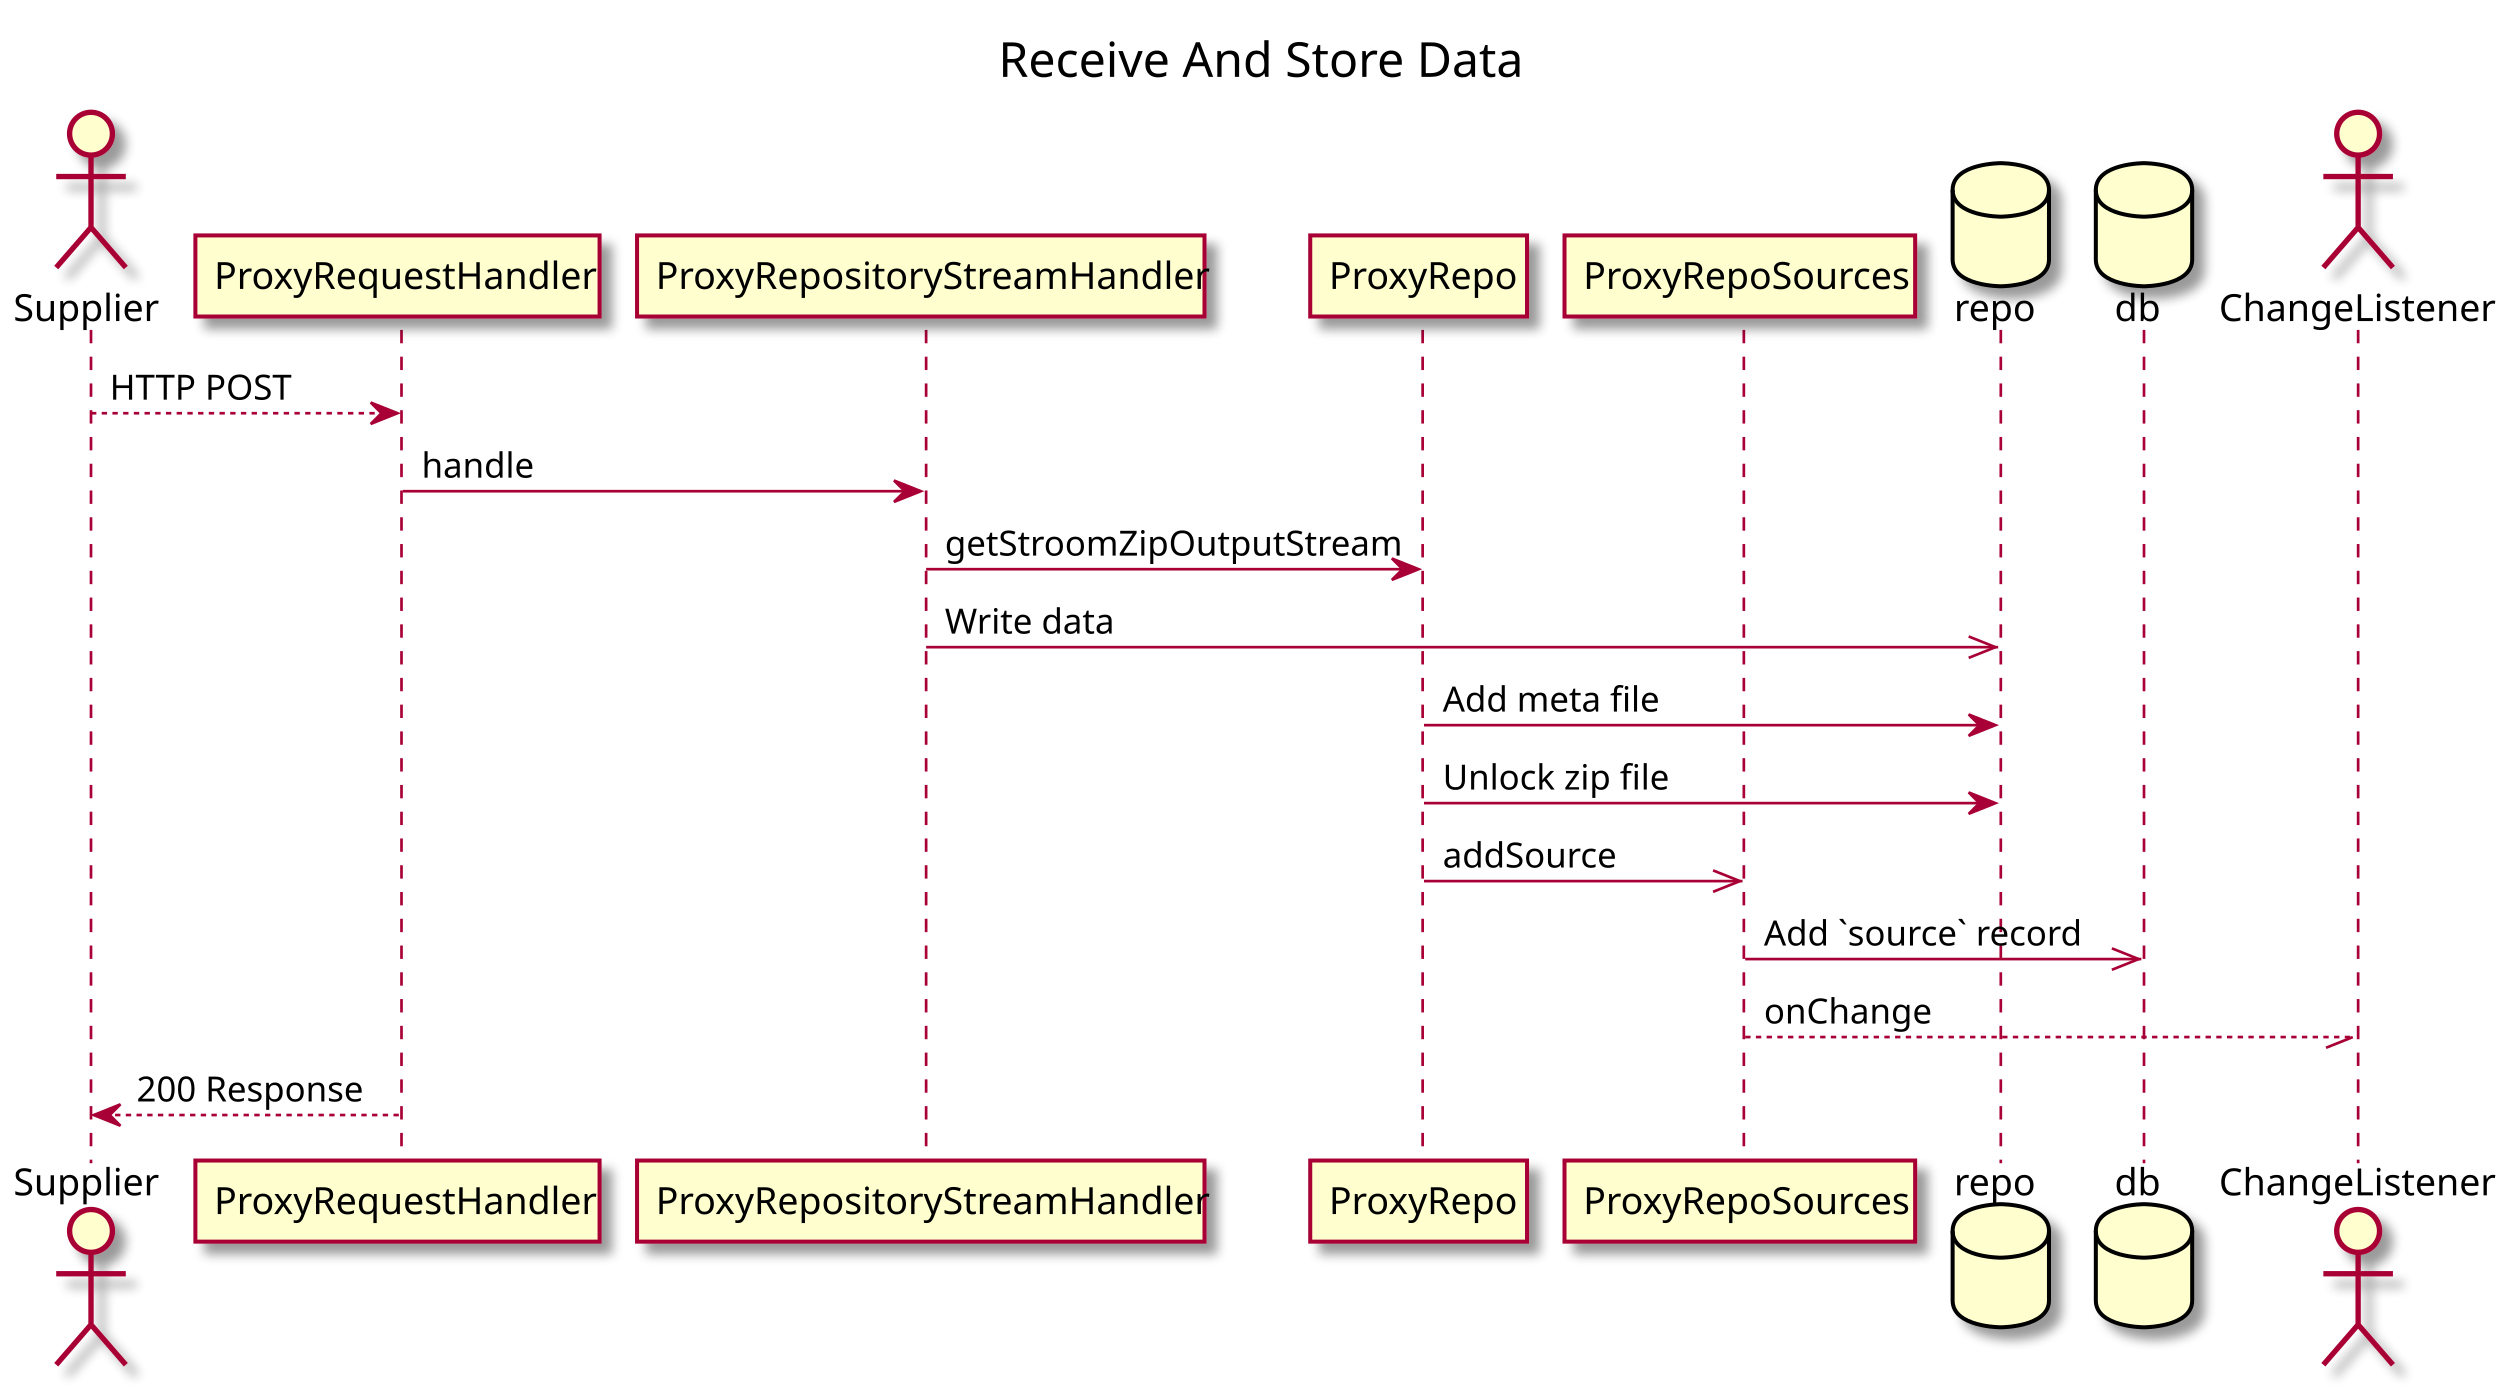
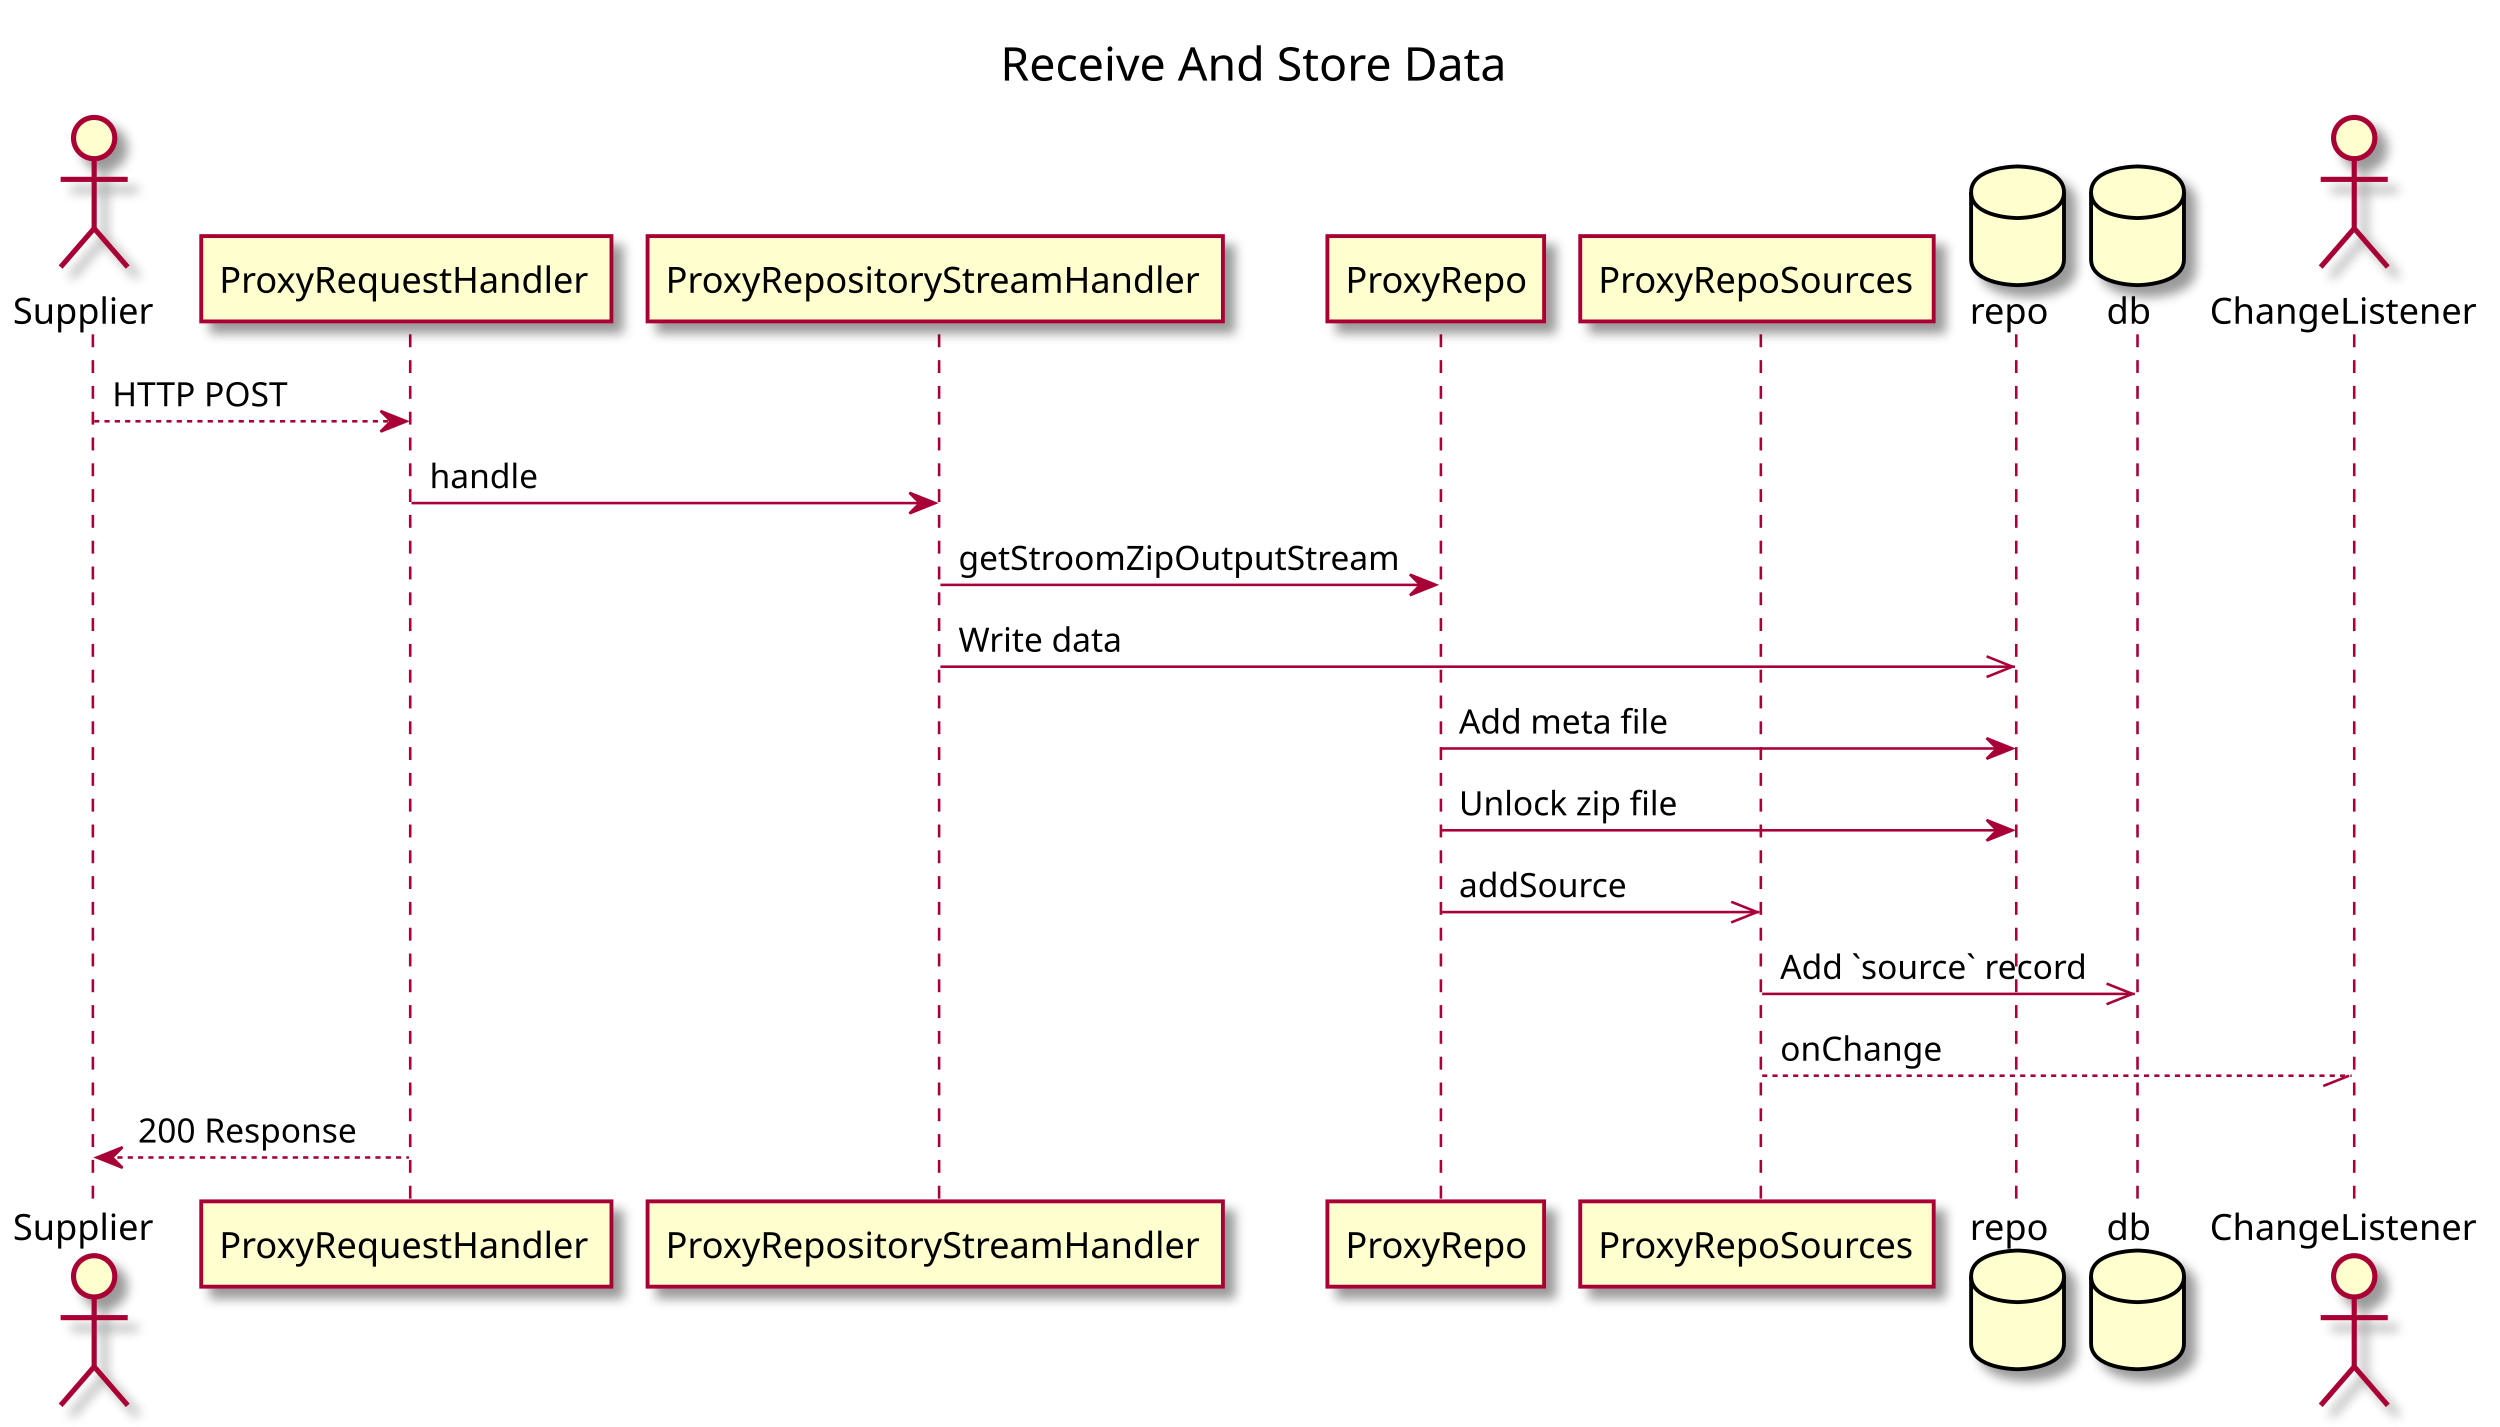
- <svg xmlns="http://www.w3.org/2000/svg" contentScriptType="application/ecmascript" contentStyleType="text/css" height="518px" preserveAspectRatio="none" style="width:934px;height:518px;" version="1.1" viewBox="0 0 934 518" width="934px" zoomAndPan="magnify">
+ <svg xmlns="http://www.w3.org/2000/svg" contentScriptType="application/ecmascript" contentStyleType="text/css" height="553px" preserveAspectRatio="none" style="width:969px;height:553px;background:#FFFFFF;" version="1.1" viewBox="0 0 969 553" width="969px" zoomAndPan="magnify">
  <defs>
    <filter height="300%" id="f10snqyaanlylh" width="300%" x="-1" y="-1">
      <feGaussianBlur result="blurOut" stdDeviation="2.0" />
      <feColorMatrix in="blurOut" result="blurOut2" type="matrix" values="0 0 0 0 0 0 0 0 0 0 0 0 0 0 0 0 0 0 .4 0" />
      <feOffset dx="4.0" dy="4.0" in="blurOut2" result="blurOut3" />
      <feBlend in="SourceGraphic" in2="blurOut3" mode="normal" />
    </filter>
  </defs>
  <g>
-     <text fill="#000000" font-family="sans-serif" font-size="18" lengthAdjust="spacing" textLength="192" x="373" y="28.708">Receive And Store Data</text>
-     <line style="stroke:#A80036;stroke-width:1.0;stroke-dasharray:5.0,5.0;" x1="34" x2="34" y1="123.25" y2="434.578" />
-     <line style="stroke:#A80036;stroke-width:1.0;stroke-dasharray:5.0,5.0;" x1="150" x2="150" y1="123.25" y2="434.578" />
-     <line style="stroke:#A80036;stroke-width:1.0;stroke-dasharray:5.0,5.0;" x1="346" x2="346" y1="123.25" y2="434.578" />
-     <line style="stroke:#A80036;stroke-width:1.0;stroke-dasharray:5.0,5.0;" x1="531.5" x2="531.5" y1="123.25" y2="434.578" />
-     <line style="stroke:#A80036;stroke-width:1.0;stroke-dasharray:5.0,5.0;" x1="651.5" x2="651.5" y1="123.25" y2="434.578" />
-     <line style="stroke:#A80036;stroke-width:1.0;stroke-dasharray:5.0,5.0;" x1="747.5" x2="747.5" y1="123.25" y2="434.578" />
-     <line style="stroke:#A80036;stroke-width:1.0;stroke-dasharray:5.0,5.0;" x1="801" x2="801" y1="123.25" y2="434.578" />
-     <line style="stroke:#A80036;stroke-width:1.0;stroke-dasharray:5.0,5.0;" x1="881" x2="881" y1="123.25" y2="434.578" />
-     <text fill="#000000" font-family="sans-serif" font-size="14" lengthAdjust="spacing" textLength="52" x="5" y="119.948">Supplier</text>
-     <ellipse cx="34" cy="49.953" fill="#FEFECE" filter="url(#f10snqyaanlylh)" rx="8" ry="8" style="stroke:#A80036;stroke-width:2.0;" />
-     <path d="M34,57.953 L34,84.953 M21,65.953 L47,65.953 M34,84.953 L21,99.953 M34,84.953 L47,99.953 " fill="none" filter="url(#f10snqyaanlylh)" style="stroke:#A80036;stroke-width:2.0;" />
-     <text fill="#000000" font-family="sans-serif" font-size="14" lengthAdjust="spacing" textLength="52" x="5" y="446.573">Supplier</text>
-     <ellipse cx="34" cy="459.875" fill="#FEFECE" filter="url(#f10snqyaanlylh)" rx="8" ry="8" style="stroke:#A80036;stroke-width:2.0;" />
-     <path d="M34,467.875 L34,494.875 M21,475.875 L47,475.875 M34,494.875 L21,509.875 M34,494.875 L47,509.875 " fill="none" filter="url(#f10snqyaanlylh)" style="stroke:#A80036;stroke-width:2.0;" />
-     <rect fill="#FEFECE" filter="url(#f10snqyaanlylh)" height="30.297" style="stroke:#A80036;stroke-width:1.5;" width="151" x="73" y="87.953" />
-     <text fill="#000000" font-family="sans-serif" font-size="14" lengthAdjust="spacing" textLength="137" x="80" y="107.948">ProxyRequestHandler</text>
-     <rect fill="#FEFECE" filter="url(#f10snqyaanlylh)" height="30.297" style="stroke:#A80036;stroke-width:1.5;" width="151" x="73" y="433.578" />
-     <text fill="#000000" font-family="sans-serif" font-size="14" lengthAdjust="spacing" textLength="137" x="80" y="453.573">ProxyRequestHandler</text>
-     <rect fill="#FEFECE" filter="url(#f10snqyaanlylh)" height="30.297" style="stroke:#A80036;stroke-width:1.5;" width="212" x="238" y="87.953" />
-     <text fill="#000000" font-family="sans-serif" font-size="14" lengthAdjust="spacing" textLength="198" x="245" y="107.948">ProxyRepositoryStreamHandler</text>
-     <rect fill="#FEFECE" filter="url(#f10snqyaanlylh)" height="30.297" style="stroke:#A80036;stroke-width:1.5;" width="212" x="238" y="433.578" />
-     <text fill="#000000" font-family="sans-serif" font-size="14" lengthAdjust="spacing" textLength="198" x="245" y="453.573">ProxyRepositoryStreamHandler</text>
-     <rect fill="#FEFECE" filter="url(#f10snqyaanlylh)" height="30.297" style="stroke:#A80036;stroke-width:1.5;" width="81" x="489.5" y="87.953" />
-     <text fill="#000000" font-family="sans-serif" font-size="14" lengthAdjust="spacing" textLength="67" x="496.5" y="107.948">ProxyRepo</text>
-     <rect fill="#FEFECE" filter="url(#f10snqyaanlylh)" height="30.297" style="stroke:#A80036;stroke-width:1.5;" width="81" x="489.5" y="433.578" />
-     <text fill="#000000" font-family="sans-serif" font-size="14" lengthAdjust="spacing" textLength="67" x="496.5" y="453.573">ProxyRepo</text>
-     <rect fill="#FEFECE" filter="url(#f10snqyaanlylh)" height="30.297" style="stroke:#A80036;stroke-width:1.5;" width="131" x="584.5" y="87.953" />
-     <text fill="#000000" font-family="sans-serif" font-size="14" lengthAdjust="spacing" textLength="117" x="591.5" y="107.948">ProxyRepoSources</text>
-     <rect fill="#FEFECE" filter="url(#f10snqyaanlylh)" height="30.297" style="stroke:#A80036;stroke-width:1.5;" width="131" x="584.5" y="433.578" />
-     <text fill="#000000" font-family="sans-serif" font-size="14" lengthAdjust="spacing" textLength="117" x="591.5" y="453.573">ProxyRepoSources</text>
-     <text fill="#000000" font-family="sans-serif" font-size="14" lengthAdjust="spacing" textLength="29" x="730" y="119.948">repo</text>
-     <path d="M729.5,70.953 C729.5,60.953 747.5,60.953 747.5,60.953 C747.5,60.953 765.5,60.953 765.5,70.953 L765.5,96.953 C765.5,106.953 747.5,106.953 747.5,106.953 C747.5,106.953 729.5,106.953 729.5,96.953 L729.5,70.953 " fill="#FEFECE" filter="url(#f10snqyaanlylh)" style="stroke:#000000;stroke-width:1.5;" />
-     <path d="M729.5,70.953 C729.5,80.953 747.5,80.953 747.5,80.953 C747.5,80.953 765.5,80.953 765.5,70.953 " fill="none" style="stroke:#000000;stroke-width:1.5;" />
-     <text fill="#000000" font-family="sans-serif" font-size="14" lengthAdjust="spacing" textLength="29" x="730" y="446.573">repo</text>
-     <path d="M729.5,459.875 C729.5,449.875 747.5,449.875 747.5,449.875 C747.5,449.875 765.5,449.875 765.5,459.875 L765.5,485.875 C765.5,495.875 747.5,495.875 747.5,495.875 C747.5,495.875 729.5,495.875 729.5,485.875 L729.5,459.875 " fill="#FEFECE" filter="url(#f10snqyaanlylh)" style="stroke:#000000;stroke-width:1.5;" />
-     <path d="M729.5,459.875 C729.5,469.875 747.5,469.875 747.5,469.875 C747.5,469.875 765.5,469.875 765.5,459.875 " fill="none" style="stroke:#000000;stroke-width:1.5;" />
-     <text fill="#000000" font-family="sans-serif" font-size="14" lengthAdjust="spacing" textLength="16" x="790" y="119.948">db</text>
-     <path d="M783,70.953 C783,60.953 801,60.953 801,60.953 C801,60.953 819,60.953 819,70.953 L819,96.953 C819,106.953 801,106.953 801,106.953 C801,106.953 783,106.953 783,96.953 L783,70.953 " fill="#FEFECE" filter="url(#f10snqyaanlylh)" style="stroke:#000000;stroke-width:1.5;" />
-     <path d="M783,70.953 C783,80.953 801,80.953 801,80.953 C801,80.953 819,80.953 819,70.953 " fill="none" style="stroke:#000000;stroke-width:1.5;" />
-     <text fill="#000000" font-family="sans-serif" font-size="14" lengthAdjust="spacing" textLength="16" x="790" y="446.573">db</text>
-     <path d="M783,459.875 C783,449.875 801,449.875 801,449.875 C801,449.875 819,449.875 819,459.875 L819,485.875 C819,495.875 801,495.875 801,495.875 C801,495.875 783,495.875 783,485.875 L783,459.875 " fill="#FEFECE" filter="url(#f10snqyaanlylh)" style="stroke:#000000;stroke-width:1.5;" />
-     <path d="M783,459.875 C783,469.875 801,469.875 801,469.875 C801,469.875 819,469.875 819,459.875 " fill="none" style="stroke:#000000;stroke-width:1.5;" />
-     <text fill="#000000" font-family="sans-serif" font-size="14" lengthAdjust="spacing" textLength="98" x="829" y="119.948">ChangeListener</text>
-     <ellipse cx="881" cy="49.953" fill="#FEFECE" filter="url(#f10snqyaanlylh)" rx="8" ry="8" style="stroke:#A80036;stroke-width:2.0;" />
-     <path d="M881,57.953 L881,84.953 M868,65.953 L894,65.953 M881,84.953 L868,99.953 M881,84.953 L894,99.953 " fill="none" filter="url(#f10snqyaanlylh)" style="stroke:#A80036;stroke-width:2.0;" />
-     <text fill="#000000" font-family="sans-serif" font-size="14" lengthAdjust="spacing" textLength="98" x="829" y="446.573">ChangeListener</text>
-     <ellipse cx="881" cy="459.875" fill="#FEFECE" filter="url(#f10snqyaanlylh)" rx="8" ry="8" style="stroke:#A80036;stroke-width:2.0;" />
-     <path d="M881,467.875 L881,494.875 M868,475.875 L894,475.875 M881,494.875 L868,509.875 M881,494.875 L894,509.875 " fill="none" filter="url(#f10snqyaanlylh)" style="stroke:#A80036;stroke-width:2.0;" />
-     <polygon fill="#A80036" points="138.5,150.383,148.5,154.383,138.5,158.383,142.5,154.383" style="stroke:#A80036;stroke-width:1.0;" />
-     <line style="stroke:#A80036;stroke-width:1.0;stroke-dasharray:2.0,2.0;" x1="34" x2="144.5" y1="154.383" y2="154.383" />
-     <text fill="#000000" font-family="sans-serif" font-size="13" lengthAdjust="spacing" textLength="64" x="41" y="149.317">HTTP POST</text>
-     <polygon fill="#A80036" points="334,179.516,344,183.516,334,187.516,338,183.516" style="stroke:#A80036;stroke-width:1.0;" />
-     <line style="stroke:#A80036;stroke-width:1.0;" x1="150.5" x2="340" y1="183.516" y2="183.516" />
-     <text fill="#000000" font-family="sans-serif" font-size="13" lengthAdjust="spacing" textLength="41" x="157.5" y="178.45">handle</text>
-     <polygon fill="#A80036" points="520,208.648,530,212.648,520,216.648,524,212.648" style="stroke:#A80036;stroke-width:1.0;" />
-     <line style="stroke:#A80036;stroke-width:1.0;" x1="346" x2="526" y1="212.648" y2="212.648" />
-     <text fill="#000000" font-family="sans-serif" font-size="13" lengthAdjust="spacing" textLength="162" x="353" y="207.583">getStroomZipOutputStream</text>
-     <line style="stroke:#A80036;stroke-width:1.0;" x1="745.5" x2="735.5" y1="241.781" y2="237.781" />
-     <line style="stroke:#A80036;stroke-width:1.0;" x1="745.5" x2="735.5" y1="241.781" y2="245.781" />
-     <line style="stroke:#A80036;stroke-width:1.0;" x1="346" x2="746.5" y1="241.781" y2="241.781" />
-     <text fill="#000000" font-family="sans-serif" font-size="13" lengthAdjust="spacing" textLength="59" x="353" y="236.715">Write data</text>
-     <polygon fill="#A80036" points="735.5,266.914,745.5,270.914,735.5,274.914,739.5,270.914" style="stroke:#A80036;stroke-width:1.0;" />
-     <line style="stroke:#A80036;stroke-width:1.0;" x1="532" x2="741.5" y1="270.914" y2="270.914" />
-     <text fill="#000000" font-family="sans-serif" font-size="13" lengthAdjust="spacing" textLength="76" x="539" y="265.848">Add meta file</text>
-     <polygon fill="#A80036" points="735.5,296.047,745.5,300.047,735.5,304.047,739.5,300.047" style="stroke:#A80036;stroke-width:1.0;" />
-     <line style="stroke:#A80036;stroke-width:1.0;" x1="532" x2="741.5" y1="300.047" y2="300.047" />
-     <text fill="#000000" font-family="sans-serif" font-size="13" lengthAdjust="spacing" textLength="80" x="539" y="294.981">Unlock zip file</text>
-     <line style="stroke:#A80036;stroke-width:1.0;" x1="650" x2="640" y1="329.18" y2="325.18" />
-     <line style="stroke:#A80036;stroke-width:1.0;" x1="650" x2="640" y1="329.18" y2="333.18" />
-     <line style="stroke:#A80036;stroke-width:1.0;" x1="532" x2="651" y1="329.18" y2="329.18" />
-     <text fill="#000000" font-family="sans-serif" font-size="13" lengthAdjust="spacing" textLength="64" x="539" y="324.114">addSource</text>
-     <line style="stroke:#A80036;stroke-width:1.0;" x1="799" x2="789" y1="358.312" y2="354.312" />
-     <line style="stroke:#A80036;stroke-width:1.0;" x1="799" x2="789" y1="358.312" y2="362.312" />
-     <line style="stroke:#A80036;stroke-width:1.0;" x1="652" x2="800" y1="358.312" y2="358.312" />
-     <text fill="#000000" font-family="sans-serif" font-size="13" lengthAdjust="spacing" textLength="125" x="659" y="353.247">Add `source` record</text>
-     <line style="stroke:#A80036;stroke-width:1.0;" x1="879" x2="869" y1="387.445" y2="391.445" />
-     <line style="stroke:#A80036;stroke-width:1.0;stroke-dasharray:2.0,2.0;" x1="652" x2="880" y1="387.445" y2="387.445" />
-     <text fill="#000000" font-family="sans-serif" font-size="13" lengthAdjust="spacing" textLength="61" x="659" y="382.379">onChange</text>
-     <polygon fill="#A80036" points="45,412.578,35,416.578,45,420.578,41,416.578" style="stroke:#A80036;stroke-width:1.0;" />
-     <line style="stroke:#A80036;stroke-width:1.0;stroke-dasharray:2.0,2.0;" x1="39" x2="149.5" y1="416.578" y2="416.578" />
-     <text fill="#000000" font-family="sans-serif" font-size="13" lengthAdjust="spacing" textLength="82" x="51" y="411.512">200 Response</text>
+     <text fill="#000000" font-family="sans-serif" font-size="18" lengthAdjust="spacing" textLength="198" x="387.75" y="31.242">Receive And Store Data</text>
+     <line style="stroke:#A80036;stroke-width:1.0;stroke-dasharray:5.0,5.0;" x1="36" x2="36" y1="129.584" y2="466.644" />
+     <line style="stroke:#A80036;stroke-width:1.0;stroke-dasharray:5.0,5.0;" x1="159" x2="159" y1="129.584" y2="466.644" />
+     <line style="stroke:#A80036;stroke-width:1.0;stroke-dasharray:5.0,5.0;" x1="364" x2="364" y1="129.584" y2="466.644" />
+     <line style="stroke:#A80036;stroke-width:1.0;stroke-dasharray:5.0,5.0;" x1="558.5" x2="558.5" y1="129.584" y2="466.644" />
+     <line style="stroke:#A80036;stroke-width:1.0;stroke-dasharray:5.0,5.0;" x1="682.5" x2="682.5" y1="129.584" y2="466.644" />
+     <line style="stroke:#A80036;stroke-width:1.0;stroke-dasharray:5.0,5.0;" x1="781.5" x2="781.5" y1="129.584" y2="466.644" />
+     <line style="stroke:#A80036;stroke-width:1.0;stroke-dasharray:5.0,5.0;" x1="828.5" x2="828.5" y1="129.584" y2="466.644" />
+     <line style="stroke:#A80036;stroke-width:1.0;stroke-dasharray:5.0,5.0;" x1="912.5" x2="912.5" y1="129.584" y2="466.644" />
+     <text fill="#000000" font-family="sans-serif" font-size="14" lengthAdjust="spacing" textLength="57" x="5" y="125.482">Supplier</text>
+     <ellipse cx="36.5" cy="53.516" fill="#FEFECE" filter="url(#f10snqyaanlylh)" rx="8" ry="8" style="stroke:#A80036;stroke-width:2.0;" />
+     <path d="M36.5,61.516 L36.5,88.516 M23.5,69.516 L49.5,69.516 M36.5,88.516 L23.5,103.516 M36.5,88.516 L49.5,103.516 " fill="none" filter="url(#f10snqyaanlylh)" style="stroke:#A80036;stroke-width:2.0;" />
+     <text fill="#000000" font-family="sans-serif" font-size="14" lengthAdjust="spacing" textLength="57" x="5" y="480.61">Supplier</text>
+     <ellipse cx="36.5" cy="494.712" fill="#FEFECE" filter="url(#f10snqyaanlylh)" rx="8" ry="8" style="stroke:#A80036;stroke-width:2.0;" />
+     <path d="M36.5,502.712 L36.5,529.712 M23.5,510.712 L49.5,510.712 M36.5,529.712 L23.5,544.712 M36.5,529.712 L49.5,544.712 " fill="none" filter="url(#f10snqyaanlylh)" style="stroke:#A80036;stroke-width:2.0;" />
+     <rect fill="#FEFECE" filter="url(#f10snqyaanlylh)" height="33.068" style="stroke:#A80036;stroke-width:1.5;" width="159" x="78" y="91.516" />
+     <text fill="#000000" font-family="sans-serif" font-size="14" lengthAdjust="spacing" textLength="145" x="85" y="113.482">ProxyRequestHandler</text>
+     <rect fill="#FEFECE" filter="url(#f10snqyaanlylh)" height="33.068" style="stroke:#A80036;stroke-width:1.5;" width="159" x="78" y="465.644" />
+     <text fill="#000000" font-family="sans-serif" font-size="14" lengthAdjust="spacing" textLength="145" x="85" y="487.61">ProxyRequestHandler</text>
+     <rect fill="#FEFECE" filter="url(#f10snqyaanlylh)" height="33.068" style="stroke:#A80036;stroke-width:1.5;" width="223" x="251" y="91.516" />
+     <text fill="#000000" font-family="sans-serif" font-size="14" lengthAdjust="spacing" textLength="209" x="258" y="113.482">ProxyRepositoryStreamHandler</text>
+     <rect fill="#FEFECE" filter="url(#f10snqyaanlylh)" height="33.068" style="stroke:#A80036;stroke-width:1.5;" width="223" x="251" y="465.644" />
+     <text fill="#000000" font-family="sans-serif" font-size="14" lengthAdjust="spacing" textLength="209" x="258" y="487.61">ProxyRepositoryStreamHandler</text>
+     <rect fill="#FEFECE" filter="url(#f10snqyaanlylh)" height="33.068" style="stroke:#A80036;stroke-width:1.5;" width="84" x="514.5" y="91.516" />
+     <text fill="#000000" font-family="sans-serif" font-size="14" lengthAdjust="spacing" textLength="70" x="521.5" y="113.482">ProxyRepo</text>
+     <rect fill="#FEFECE" filter="url(#f10snqyaanlylh)" height="33.068" style="stroke:#A80036;stroke-width:1.5;" width="84" x="514.5" y="465.644" />
+     <text fill="#000000" font-family="sans-serif" font-size="14" lengthAdjust="spacing" textLength="70" x="521.5" y="487.61">ProxyRepo</text>
+     <rect fill="#FEFECE" filter="url(#f10snqyaanlylh)" height="33.068" style="stroke:#A80036;stroke-width:1.5;" width="137" x="612.5" y="91.516" />
+     <text fill="#000000" font-family="sans-serif" font-size="14" lengthAdjust="spacing" textLength="123" x="619.5" y="113.482">ProxyRepoSources</text>
+     <rect fill="#FEFECE" filter="url(#f10snqyaanlylh)" height="33.068" style="stroke:#A80036;stroke-width:1.5;" width="137" x="612.5" y="465.644" />
+     <text fill="#000000" font-family="sans-serif" font-size="14" lengthAdjust="spacing" textLength="123" x="619.5" y="487.61">ProxyRepoSources</text>
+     <text fill="#000000" font-family="sans-serif" font-size="14" lengthAdjust="spacing" textLength="31" x="763.5" y="125.482">repo</text>
+     <path d="M764,74.516 C764,64.516 782,64.516 782,64.516 C782,64.516 800,64.516 800,74.516 L800,100.516 C800,110.516 782,110.516 782,110.516 C782,110.516 764,110.516 764,100.516 L764,74.516 " fill="#FEFECE" filter="url(#f10snqyaanlylh)" style="stroke:#000000;stroke-width:1.5;" />
+     <path d="M764,74.516 C764,84.516 782,84.516 782,84.516 C782,84.516 800,84.516 800,74.516 " fill="none" style="stroke:#000000;stroke-width:1.5;" />
+     <text fill="#000000" font-family="sans-serif" font-size="14" lengthAdjust="spacing" textLength="31" x="763.5" y="480.61">repo</text>
+     <path d="M764,494.712 C764,484.712 782,484.712 782,484.712 C782,484.712 800,484.712 800,494.712 L800,520.712 C800,530.712 782,530.712 782,530.712 C782,530.712 764,530.712 764,520.712 L764,494.712 " fill="#FEFECE" filter="url(#f10snqyaanlylh)" style="stroke:#000000;stroke-width:1.5;" />
+     <path d="M764,494.712 C764,504.712 782,504.712 782,504.712 C782,504.712 800,504.712 800,494.712 " fill="none" style="stroke:#000000;stroke-width:1.5;" />
+     <text fill="#000000" font-family="sans-serif" font-size="14" lengthAdjust="spacing" textLength="18" x="816.5" y="125.482">db</text>
+     <path d="M810.5,74.516 C810.5,64.516 828.5,64.516 828.5,64.516 C828.5,64.516 846.5,64.516 846.5,74.516 L846.5,100.516 C846.5,110.516 828.5,110.516 828.5,110.516 C828.5,110.516 810.5,110.516 810.5,100.516 L810.5,74.516 " fill="#FEFECE" filter="url(#f10snqyaanlylh)" style="stroke:#000000;stroke-width:1.5;" />
+     <path d="M810.5,74.516 C810.5,84.516 828.5,84.516 828.5,84.516 C828.5,84.516 846.5,84.516 846.5,74.516 " fill="none" style="stroke:#000000;stroke-width:1.5;" />
+     <text fill="#000000" font-family="sans-serif" font-size="14" lengthAdjust="spacing" textLength="18" x="816.5" y="480.61">db</text>
+     <path d="M810.5,494.712 C810.5,484.712 828.5,484.712 828.5,484.712 C828.5,484.712 846.5,484.712 846.5,494.712 L846.5,520.712 C846.5,530.712 828.5,530.712 828.5,530.712 C828.5,530.712 810.5,530.712 810.5,520.712 L810.5,494.712 " fill="#FEFECE" filter="url(#f10snqyaanlylh)" style="stroke:#000000;stroke-width:1.5;" />
+     <path d="M810.5,494.712 C810.5,504.712 828.5,504.712 828.5,504.712 C828.5,504.712 846.5,504.712 846.5,494.712 " fill="none" style="stroke:#000000;stroke-width:1.5;" />
+     <text fill="#000000" font-family="sans-serif" font-size="14" lengthAdjust="spacing" textLength="106" x="856.5" y="125.482">ChangeListener</text>
+     <ellipse cx="912.5" cy="53.516" fill="#FEFECE" filter="url(#f10snqyaanlylh)" rx="8" ry="8" style="stroke:#A80036;stroke-width:2.0;" />
+     <path d="M912.5,61.516 L912.5,88.516 M899.5,69.516 L925.5,69.516 M912.5,88.516 L899.5,103.516 M912.5,88.516 L925.5,103.516 " fill="none" filter="url(#f10snqyaanlylh)" style="stroke:#A80036;stroke-width:2.0;" />
+     <text fill="#000000" font-family="sans-serif" font-size="14" lengthAdjust="spacing" textLength="106" x="856.5" y="480.61">ChangeListener</text>
+     <ellipse cx="912.5" cy="494.712" fill="#FEFECE" filter="url(#f10snqyaanlylh)" rx="8" ry="8" style="stroke:#A80036;stroke-width:2.0;" />
+     <path d="M912.5,502.712 L912.5,529.712 M899.5,510.712 L925.5,510.712 M912.5,529.712 L899.5,544.712 M912.5,529.712 L925.5,544.712 " fill="none" filter="url(#f10snqyaanlylh)" style="stroke:#A80036;stroke-width:2.0;" />
+     <polygon fill="#A80036" points="147.5,159.29,157.5,163.29,147.5,167.29,151.5,163.29" style="stroke:#A80036;stroke-width:1.0;" />
+     <line style="stroke:#A80036;stroke-width:1.0;stroke-dasharray:2.0,2.0;" x1="36.5" x2="153.5" y1="163.29" y2="163.29" />
+     <text fill="#000000" font-family="sans-serif" font-size="13" lengthAdjust="spacing" textLength="67" x="43.5" y="157.481">HTTP POST</text>
+     <polygon fill="#A80036" points="352.5,190.996,362.5,194.996,352.5,198.996,356.5,194.996" style="stroke:#A80036;stroke-width:1.0;" />
+     <line style="stroke:#A80036;stroke-width:1.0;" x1="159.5" x2="358.5" y1="194.996" y2="194.996" />
+     <text fill="#000000" font-family="sans-serif" font-size="13" lengthAdjust="spacing" textLength="41" x="166.5" y="189.187">handle</text>
+     <polygon fill="#A80036" points="546.5,222.702,556.5,226.702,546.5,230.702,550.5,226.702" style="stroke:#A80036;stroke-width:1.0;" />
+     <line style="stroke:#A80036;stroke-width:1.0;" x1="364.5" x2="552.5" y1="226.702" y2="226.702" />
+     <text fill="#000000" font-family="sans-serif" font-size="13" lengthAdjust="spacing" textLength="170" x="371.5" y="220.893">getStroomZipOutputStream</text>
+     <line style="stroke:#A80036;stroke-width:1.0;" x1="780" x2="770" y1="258.408" y2="254.408" />
+     <line style="stroke:#A80036;stroke-width:1.0;" x1="780" x2="770" y1="258.408" y2="262.408" />
+     <line style="stroke:#A80036;stroke-width:1.0;" x1="364.5" x2="781" y1="258.408" y2="258.408" />
+     <text fill="#000000" font-family="sans-serif" font-size="13" lengthAdjust="spacing" textLength="62" x="371.5" y="252.599">Write data</text>
+     <polygon fill="#A80036" points="770,286.114,780,290.114,770,294.114,774,290.114" style="stroke:#A80036;stroke-width:1.0;" />
+     <line style="stroke:#A80036;stroke-width:1.0;" x1="558.5" x2="776" y1="290.114" y2="290.114" />
+     <text fill="#000000" font-family="sans-serif" font-size="13" lengthAdjust="spacing" textLength="78" x="565.5" y="284.305">Add meta file</text>
+     <polygon fill="#A80036" points="770,317.82,780,321.82,770,325.82,774,321.82" style="stroke:#A80036;stroke-width:1.0;" />
+     <line style="stroke:#A80036;stroke-width:1.0;" x1="558.5" x2="776" y1="321.82" y2="321.82" />
+     <text fill="#000000" font-family="sans-serif" font-size="13" lengthAdjust="spacing" textLength="82" x="565.5" y="316.011">Unlock zip file</text>
+     <line style="stroke:#A80036;stroke-width:1.0;" x1="681" x2="671" y1="353.526" y2="349.526" />
+     <line style="stroke:#A80036;stroke-width:1.0;" x1="681" x2="671" y1="353.526" y2="357.526" />
+     <line style="stroke:#A80036;stroke-width:1.0;" x1="558.5" x2="682" y1="353.526" y2="353.526" />
+     <text fill="#000000" font-family="sans-serif" font-size="13" lengthAdjust="spacing" textLength="64" x="565.5" y="347.717">addSource</text>
+     <line style="stroke:#A80036;stroke-width:1.0;" x1="826.5" x2="816.5" y1="385.232" y2="381.232" />
+     <line style="stroke:#A80036;stroke-width:1.0;" x1="826.5" x2="816.5" y1="385.232" y2="389.232" />
+     <line style="stroke:#A80036;stroke-width:1.0;" x1="683" x2="827.5" y1="385.232" y2="385.232" />
+     <text fill="#000000" font-family="sans-serif" font-size="13" lengthAdjust="spacing" textLength="117" x="690" y="379.423">Add `source` record</text>
+     <line style="stroke:#A80036;stroke-width:1.0;" x1="910.5" x2="900.5" y1="416.938" y2="420.938" />
+     <line style="stroke:#A80036;stroke-width:1.0;stroke-dasharray:2.0,2.0;" x1="683" x2="911.5" y1="416.938" y2="416.938" />
+     <text fill="#000000" font-family="sans-serif" font-size="13" lengthAdjust="spacing" textLength="62" x="690" y="411.129">onChange</text>
+     <polygon fill="#A80036" points="47.5,444.644,37.5,448.644,47.5,452.644,43.5,448.644" style="stroke:#A80036;stroke-width:1.0;" />
+     <line style="stroke:#A80036;stroke-width:1.0;stroke-dasharray:2.0,2.0;" x1="41.5" x2="158.5" y1="448.644" y2="448.644" />
+     <text fill="#000000" font-family="sans-serif" font-size="13" lengthAdjust="spacing" textLength="82" x="53.5" y="442.835">200 Response</text>
  </g>
</svg>
